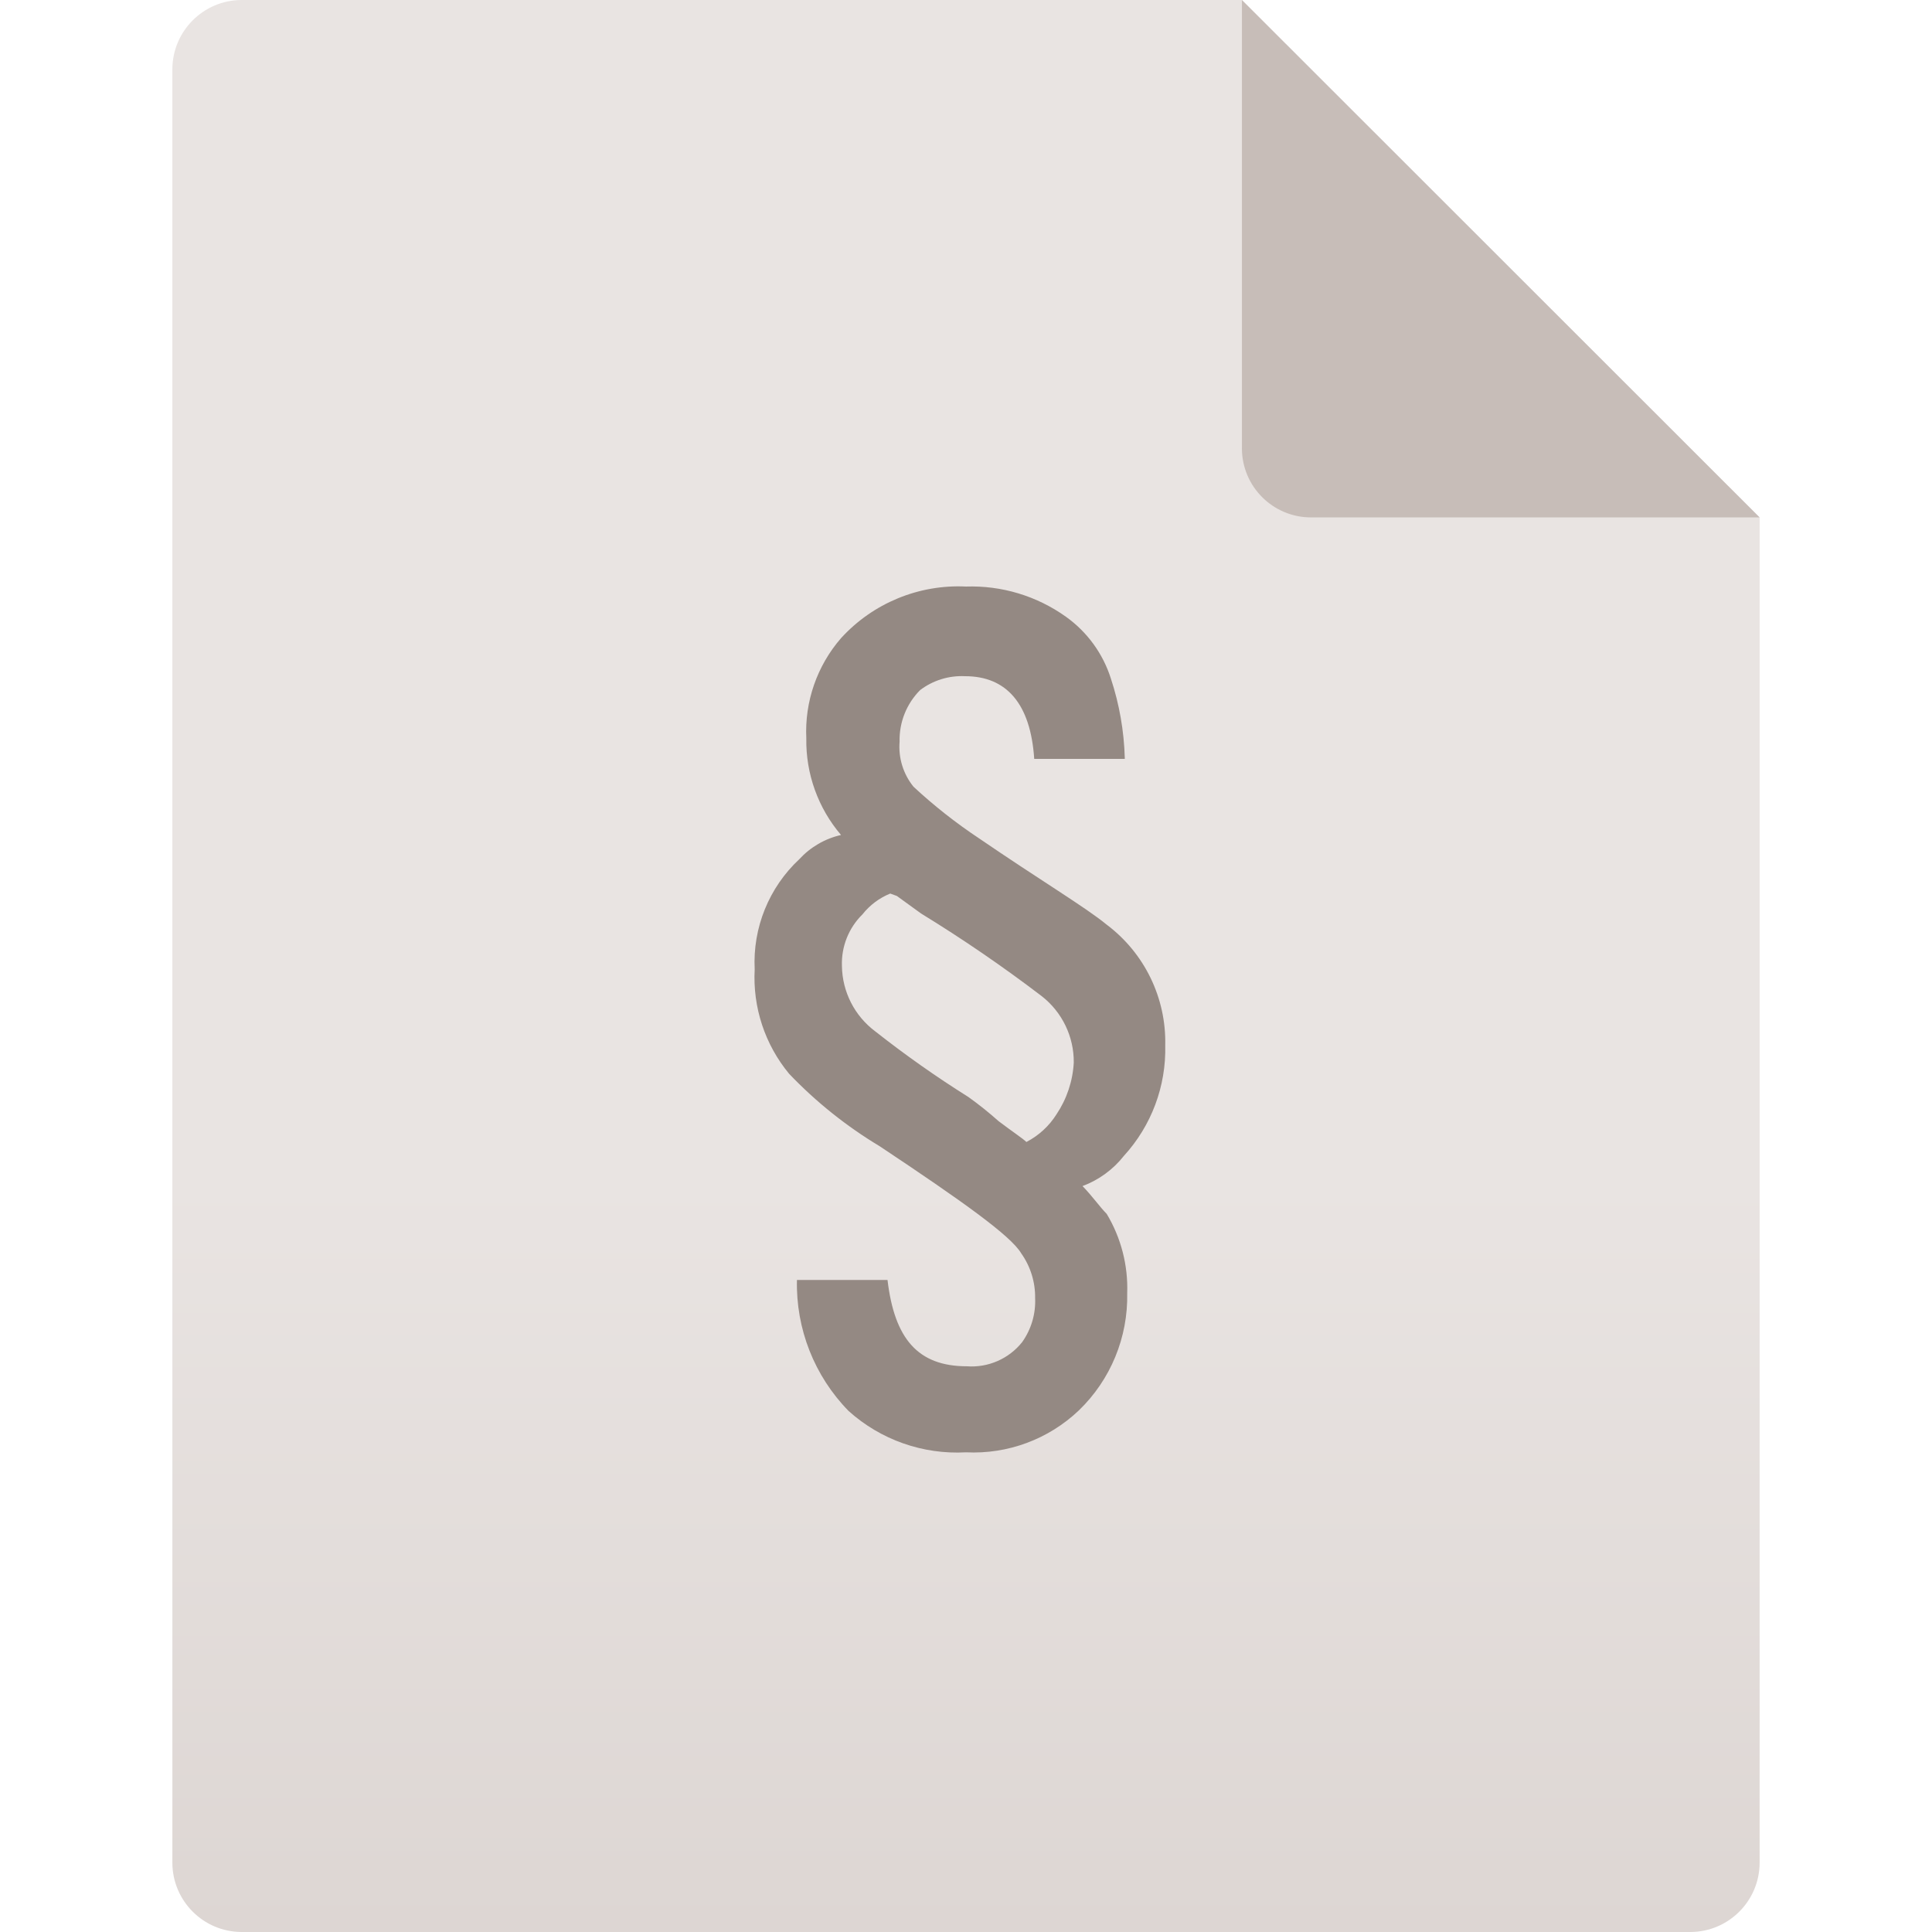
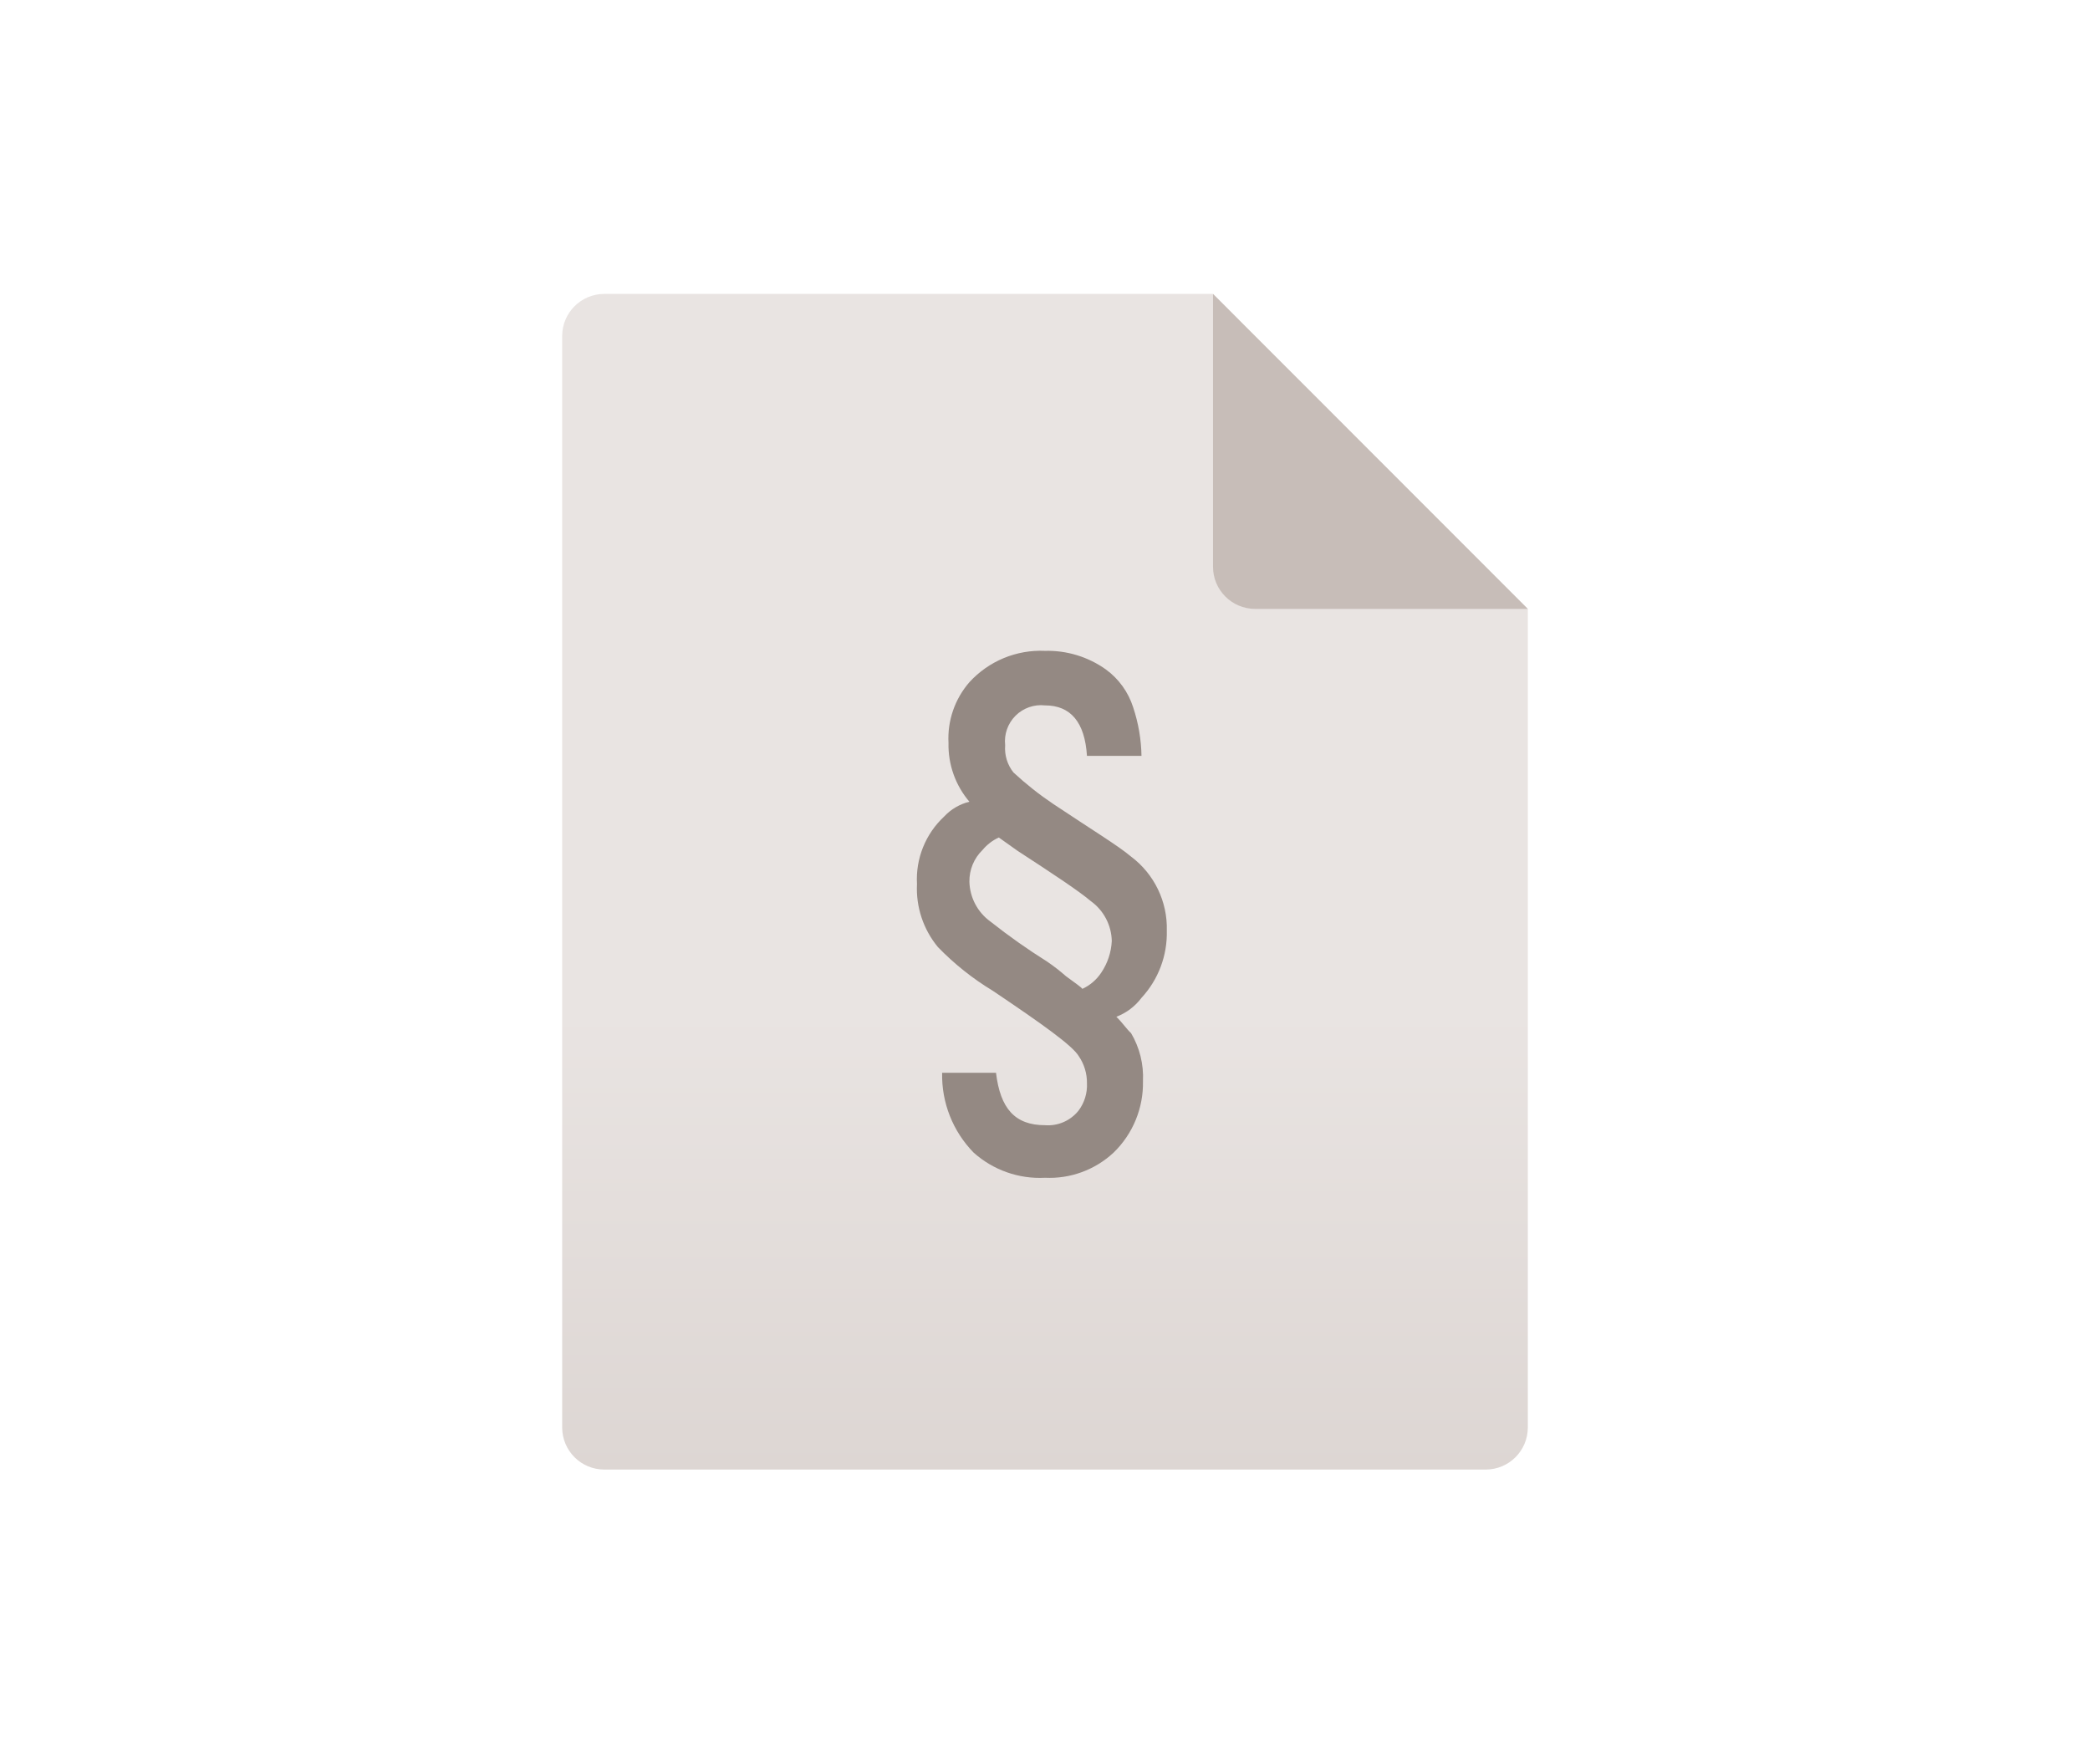
- <svg xmlns="http://www.w3.org/2000/svg" id="Ebene_1" data-name="Ebene 1" viewBox="0 0 64 64">
+ <svg xmlns="http://www.w3.org/2000/svg" id="Ebene_1" data-name="Ebene 1" viewBox="0 0 128 108">
  <defs>
    <style>.cls-1{fill:url(#Unbenannter_Verlauf_9);}.cls-2{fill:#b9ada7;isolation:isolate;opacity:0.7;}.cls-3{fill:#948983;}</style>
-     <linearGradient id="Unbenannter_Verlauf_9" x1="-166.95" y1="-158.55" x2="-166.95" y2="-222.55" gradientTransform="translate(198.95 222.55)" gradientUnits="userSpaceOnUse">
+     <linearGradient id="Unbenannter_Verlauf_9" x1="-134.95" y1="-132.55" x2="-134.95" y2="-204.55" gradientTransform="translate(198.95 222.55)" gradientUnits="userSpaceOnUse">
      <stop offset="0" stop-color="#ddd6d3" />
      <stop offset="0.39" stop-color="#e9e4e2" />
      <stop offset="1" stop-color="#e9e4e2" />
    </linearGradient>
  </defs>
-   <path class="cls-1" d="M58.29,17.14V61.71A2.3,2.3,0,0,1,56,64H8a2.3,2.3,0,0,1-2.29-2.29V2.29A2.3,2.3,0,0,1,8,0H41.14Z" />
-   <path class="cls-2" d="M58.29,17.14H43.43a2.29,2.29,0,0,1-2.29-2.28V0Z" />
-   <path class="cls-3" d="M37.26,25.14h-3c-.12-1.83-.92-2.74-2.29-2.74a2.28,2.28,0,0,0-1.49.46,2.34,2.34,0,0,0-.68,1.71,2.1,2.1,0,0,0,.46,1.49,17.06,17.06,0,0,0,2.17,1.71c2,1.37,3.54,2.29,4.23,2.86a4.86,4.86,0,0,1,1.94,4,5.23,5.23,0,0,1-1.37,3.66,3.14,3.14,0,0,1-1.37,1c.34.35.57.69.8.92a4.78,4.78,0,0,1,.68,2.63,5.24,5.24,0,0,1-1.6,3.88A5.06,5.06,0,0,1,32,48.11a5.37,5.37,0,0,1-3.89-1.37A6,6,0,0,1,26.4,42.4h3c.23,1.94,1,2.86,2.63,2.86a2.14,2.14,0,0,0,1.83-.8A2.34,2.34,0,0,0,34.29,43a2.5,2.5,0,0,0-.46-1.48c-.34-.58-1.94-1.72-4.69-3.55a14.39,14.39,0,0,1-3-2.4A5,5,0,0,1,25,32.11a4.67,4.67,0,0,1,1.48-3.65,2.68,2.68,0,0,1,1.38-.8,4.81,4.81,0,0,1-1.15-3.2,4.72,4.72,0,0,1,1.15-3.32A5.26,5.26,0,0,1,32,19.43a5.39,5.39,0,0,1,3.31,1,4,4,0,0,1,1.49,2.05,9.21,9.21,0,0,1,.46,2.63ZM29.49,29.6a2.25,2.25,0,0,0-.92.69A2.28,2.28,0,0,0,27.89,32,2.75,2.75,0,0,0,29,34.17a35.19,35.19,0,0,0,3.08,2.17,12,12,0,0,1,1,.8c.46.35.8.57.92.69a2.58,2.58,0,0,0,1-.92,3.41,3.41,0,0,0,.57-1.71A2.76,2.76,0,0,0,34.51,33a47.58,47.58,0,0,0-4-2.74l-.8-.58Z" />
+   <path class="cls-1" d="M93.57,37.29V87.43A2.58,2.58,0,0,1,91,90H37a2.58,2.58,0,0,1-2.57-2.57V20.57A2.58,2.58,0,0,1,37,18H74.29Z" />
+   <path class="cls-2" d="M93.57,37.29H76.86a2.58,2.58,0,0,1-2.57-2.58V18Z" />
+   <path class="cls-3" d="M69.91,46.29H66.57c-.13-2.06-1-3.09-2.57-3.09a2.21,2.21,0,0,0-2.44,2.44,2.37,2.37,0,0,0,.51,1.67,20,20,0,0,0,2.44,1.93c2.32,1.55,4,2.57,4.76,3.22A5.48,5.48,0,0,1,71.46,57a5.84,5.84,0,0,1-1.55,4.11,3.47,3.47,0,0,1-1.54,1.16c.39.38.64.77.9,1A5.27,5.27,0,0,1,70,66.21a5.92,5.92,0,0,1-1.8,4.38A5.76,5.76,0,0,1,64,72.13a6.08,6.08,0,0,1-4.37-1.54A6.78,6.78,0,0,1,57.7,65.7H61c.26,2.19,1.16,3.21,3,3.21a2.39,2.39,0,0,0,2.06-.9,2.59,2.59,0,0,0,.51-1.67,2.88,2.88,0,0,0-.51-1.67c-.39-.64-2.19-1.93-5.27-4A16.72,16.72,0,0,1,57.44,58a5.62,5.62,0,0,1-1.28-3.86A5.25,5.25,0,0,1,57.83,50a3.12,3.12,0,0,1,1.54-.9,5.36,5.36,0,0,1-1.28-3.6,5.24,5.24,0,0,1,1.28-3.72A5.91,5.91,0,0,1,64,39.86,6.15,6.15,0,0,1,67.73,41a4.59,4.59,0,0,1,1.67,2.32,9.91,9.91,0,0,1,.51,3Zm-8.74,5a2.85,2.85,0,0,0-1,.77A2.65,2.65,0,0,0,59.37,54a3.11,3.11,0,0,0,1.29,2.44,38.93,38.93,0,0,0,3.47,2.45,12.07,12.07,0,0,1,1.16.9c.51.38.9.64,1,.77a2.78,2.78,0,0,0,1.16-1,3.79,3.79,0,0,0,.64-1.93,3.09,3.09,0,0,0-1.28-2.44c-.77-.65-2.32-1.67-4.5-3.09l-.9-.64Z" />
</svg>
